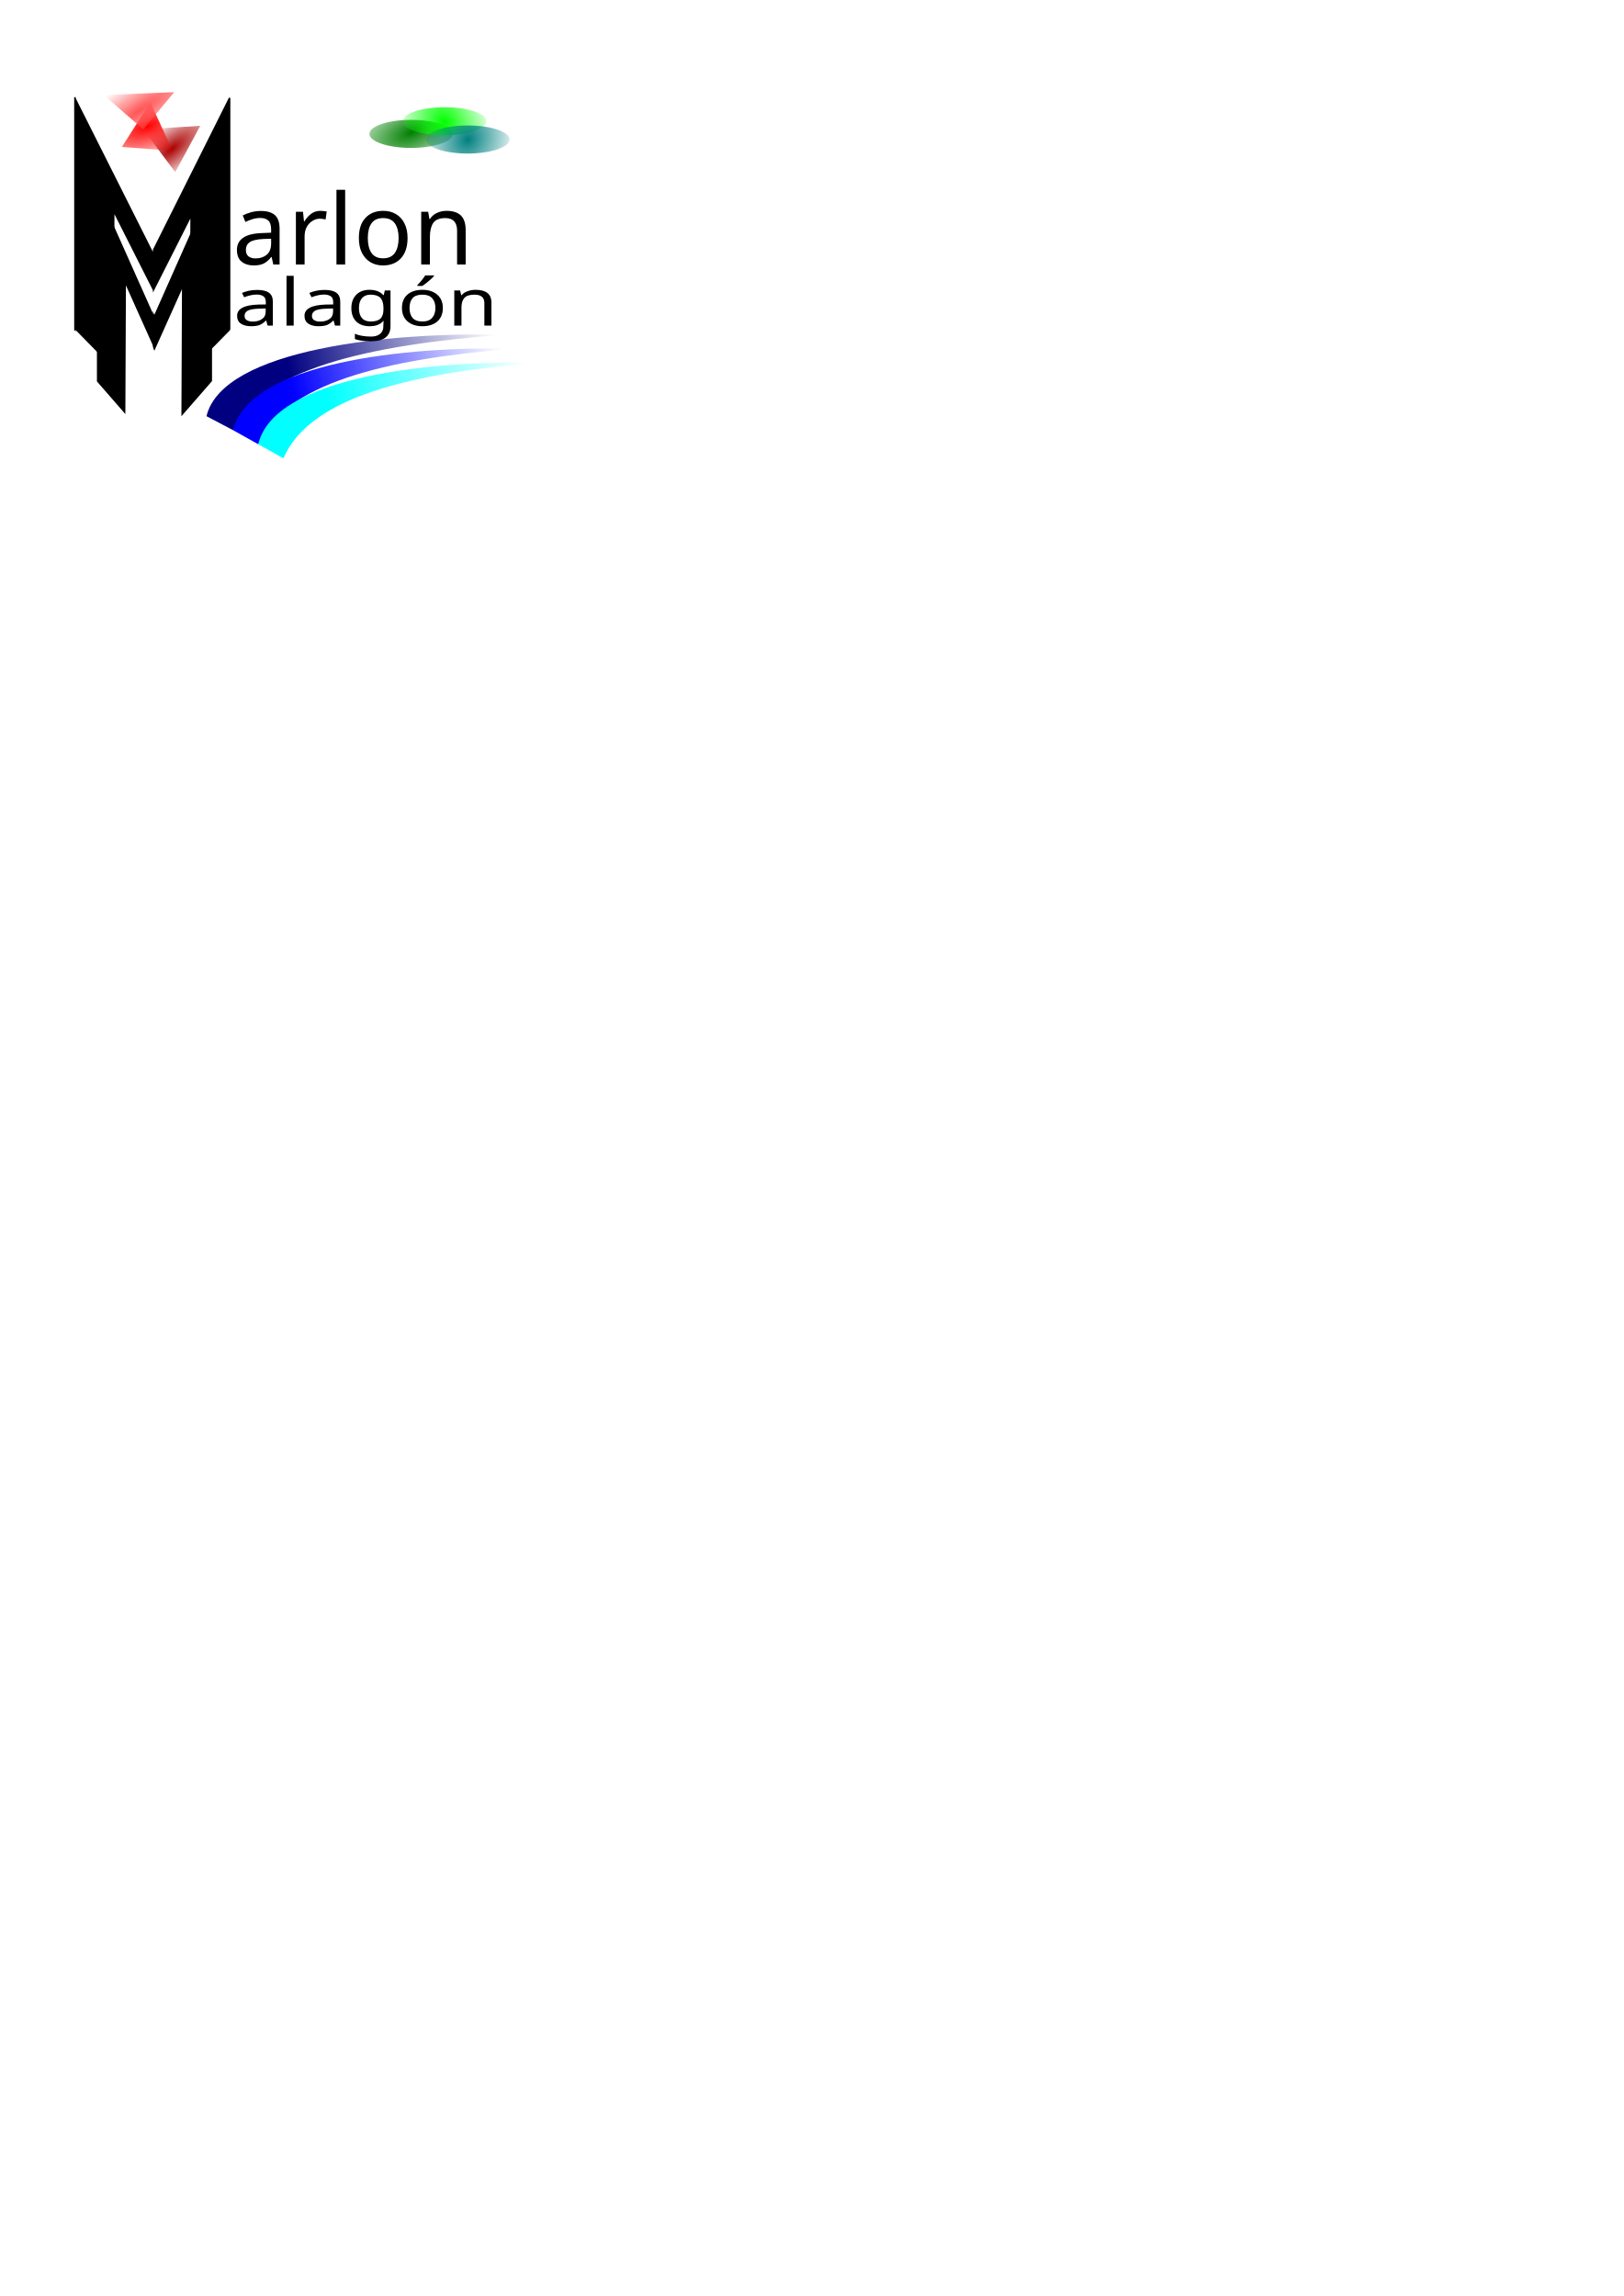
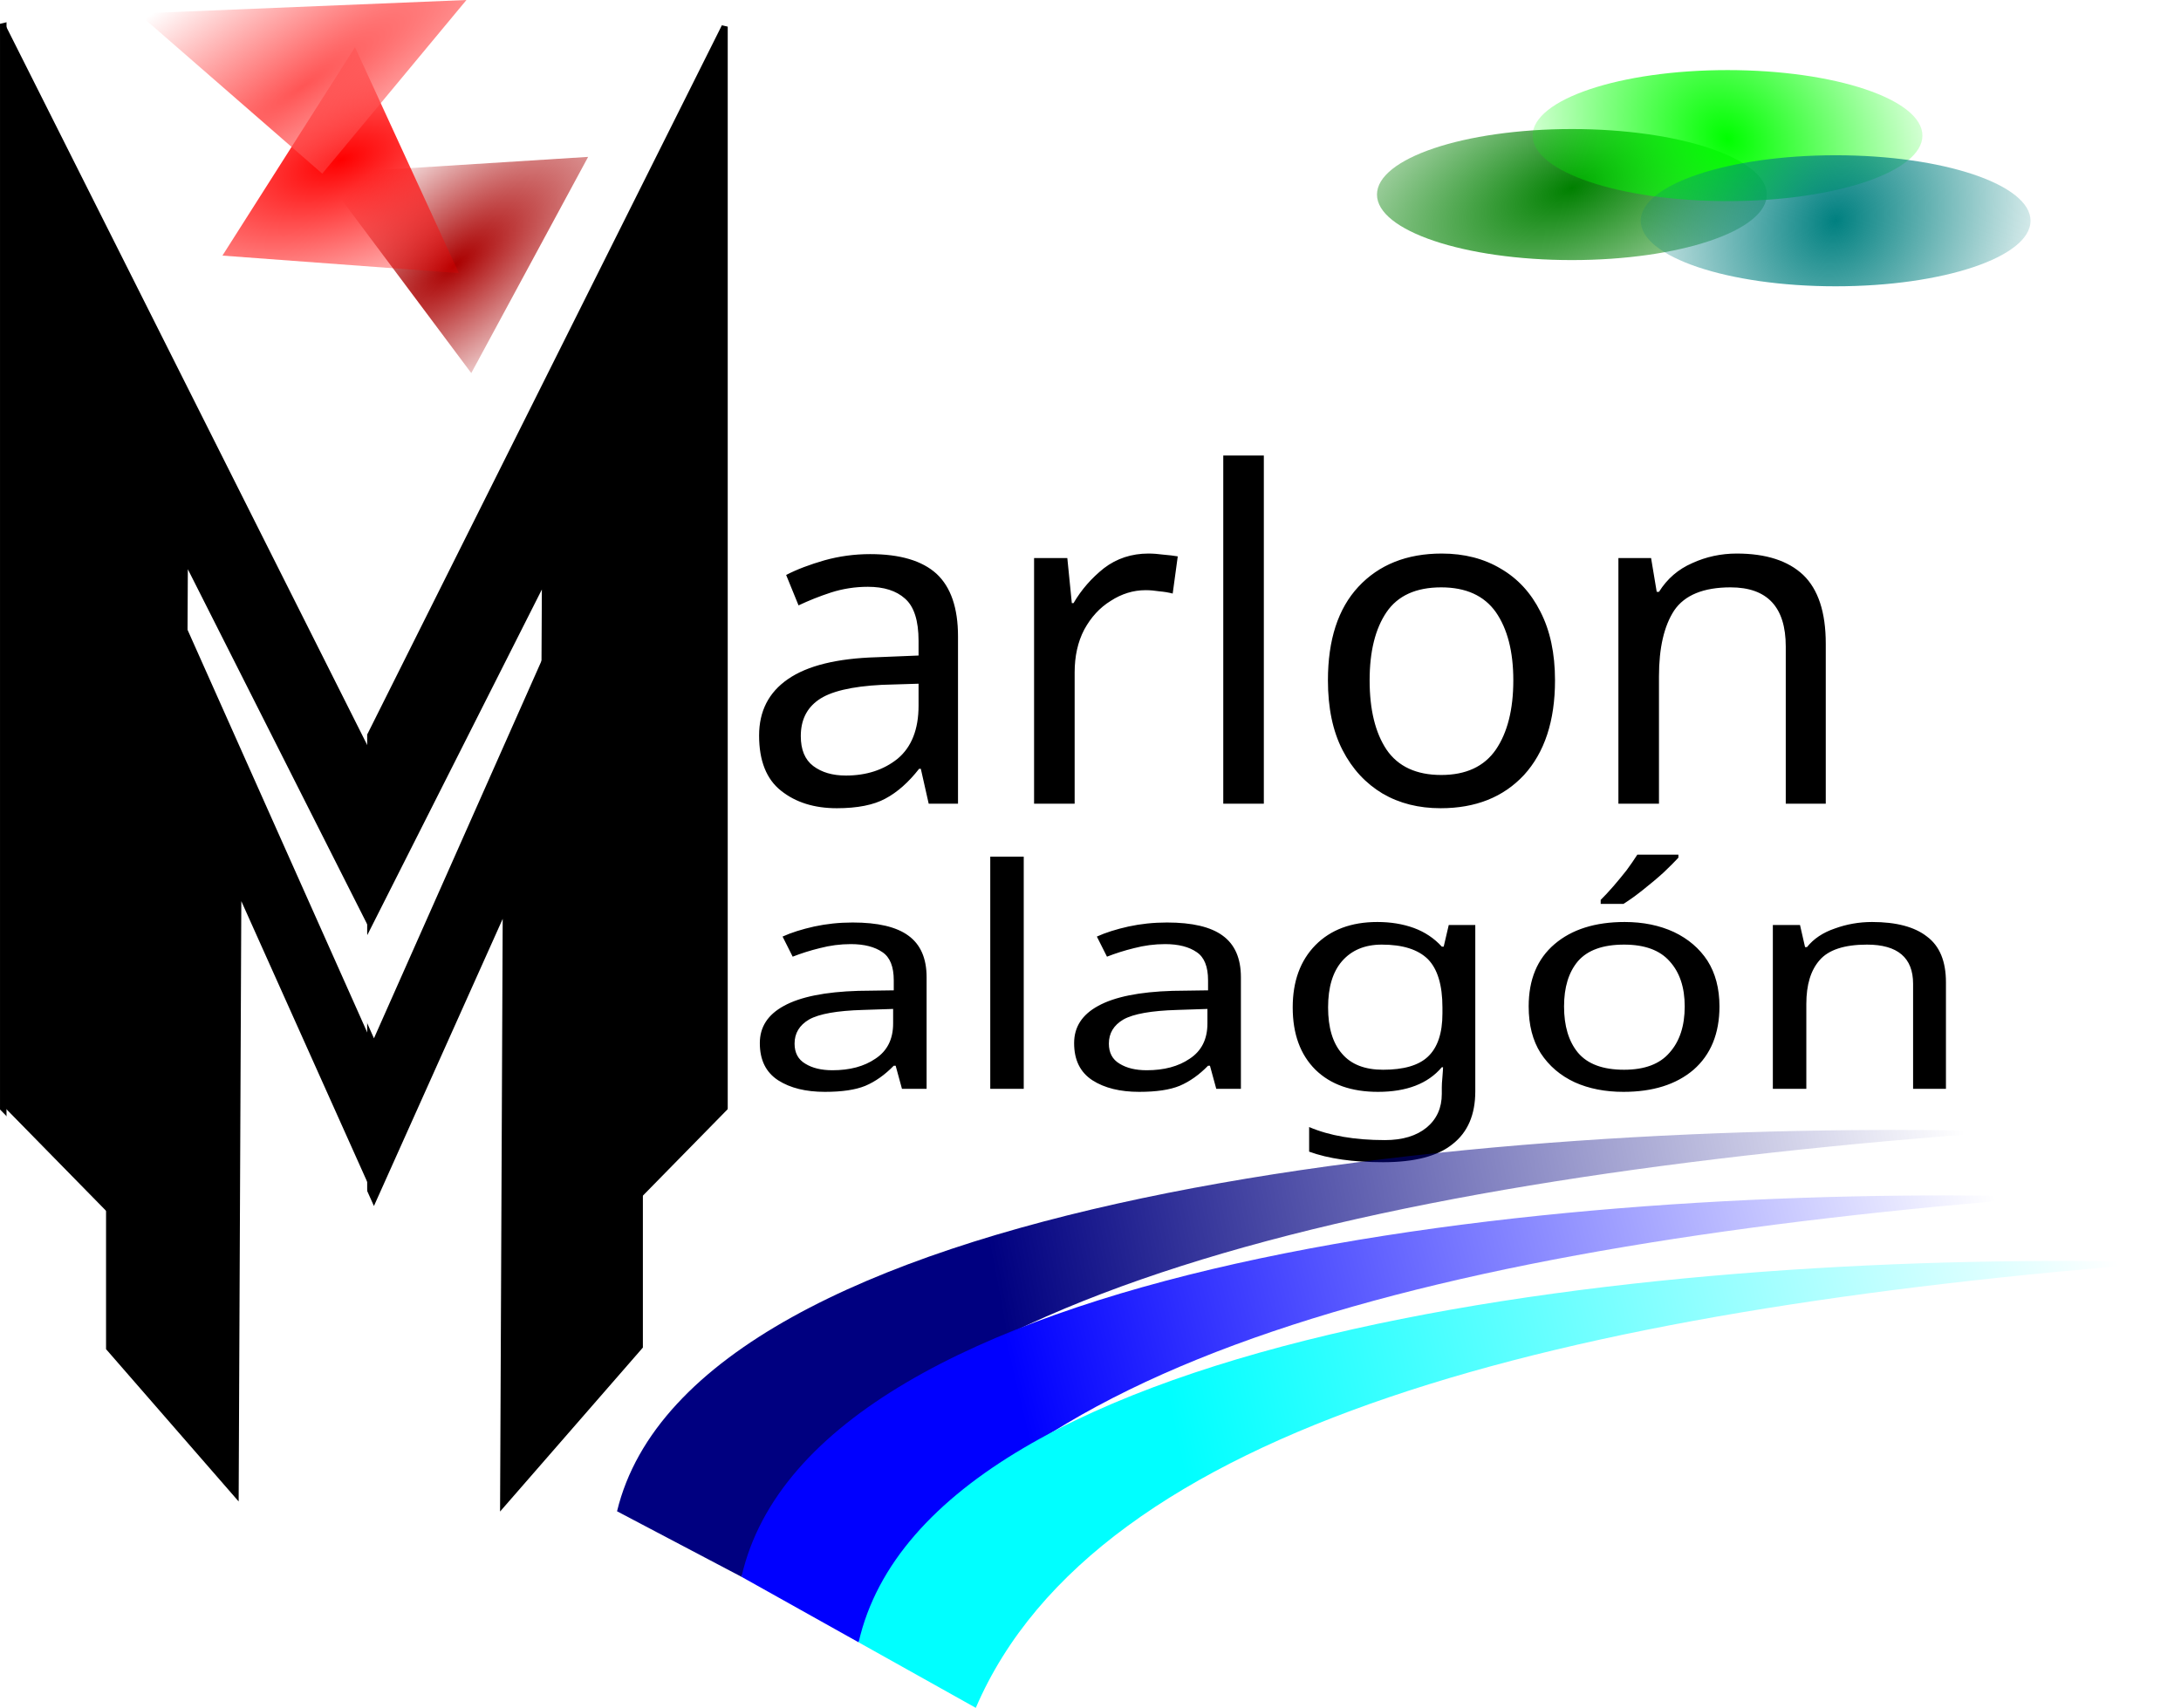
- <svg xmlns="http://www.w3.org/2000/svg" xmlns:xlink="http://www.w3.org/1999/xlink" width="210mm" height="297mm" viewBox="0 0 210 297" version="1.1" id="svg8">
+ <svg xmlns="http://www.w3.org/2000/svg" xmlns:xlink="http://www.w3.org/1999/xlink" width="60.478mm" height="47.362mm" viewBox="0 0 60.478 47.362" version="1.1" id="svg8">
  <defs id="defs2">
    <linearGradient id="linearGradient4825">
      <stop style="stop-color:#ff5555;stop-opacity:1;" offset="0" id="stop4821" />
      <stop style="stop-color:#ff5555;stop-opacity:0;" offset="1" id="stop4823" />
    </linearGradient>
    <linearGradient id="linearGradient4793">
      <stop style="stop-color:#ff0000;stop-opacity:1;" offset="0" id="stop4789" />
      <stop style="stop-color:#ff0000;stop-opacity:0;" offset="1" id="stop4791" />
    </linearGradient>
    <linearGradient id="linearGradient4761">
      <stop style="stop-color:#aa0000;stop-opacity:1;" offset="0" id="stop4757" />
      <stop style="stop-color:#aa0000;stop-opacity:0;" offset="1" id="stop4759" />
    </linearGradient>
    <linearGradient id="linearGradient4751">
      <stop style="stop-color:#008080;stop-opacity:1;" offset="0" id="stop4747" />
      <stop style="stop-color:#008080;stop-opacity:0;" offset="1" id="stop4749" />
    </linearGradient>
    <linearGradient id="linearGradient4717">
      <stop style="stop-color:#00ff00;stop-opacity:1;" offset="0" id="stop4713" />
      <stop style="stop-color:#00ff00;stop-opacity:0;" offset="1" id="stop4715" />
    </linearGradient>
    <linearGradient id="linearGradient4683">
      <stop style="stop-color:#008000;stop-opacity:1;" offset="0" id="stop4679" />
      <stop style="stop-color:#008000;stop-opacity:0;" offset="1" id="stop4681" />
    </linearGradient>
    <linearGradient id="linearGradient4668">
      <stop style="stop-color:#00ffff;stop-opacity:1;" offset="0" id="stop4664" />
      <stop style="stop-color:#00ffff;stop-opacity:0;" offset="1" id="stop4666" />
    </linearGradient>
    <linearGradient id="linearGradient4628">
      <stop style="stop-color:#0000ff;stop-opacity:1;" offset="0" id="stop4624" />
      <stop style="stop-color:#0000ff;stop-opacity:0;" offset="1" id="stop4626" />
    </linearGradient>
    <linearGradient id="linearGradient4596">
      <stop style="stop-color:#000080;stop-opacity:1;" offset="0" id="stop4592" />
      <stop style="stop-color:#000080;stop-opacity:0;" offset="1" id="stop4594" />
    </linearGradient>
    <pattern id="Strips1_1" patternTransform="translate(0,0) scale(10,10)" height="1" width="2" patternUnits="userSpaceOnUse">
      <rect id="rect5327" height="2" width="1" y="-0.5" x="0" style="fill:black;stroke:none" />
    </pattern>
    <linearGradient xlink:href="#linearGradient4596" id="linearGradient4598" x1="38.514" y1="54.451" x2="65.22" y2="49.455" gradientUnits="userSpaceOnUse" />
    <linearGradient xlink:href="#linearGradient4628" id="linearGradient4630" x1="38.605" y1="56.813" x2="63.675" y2="51.272" gradientUnits="userSpaceOnUse" gradientTransform="matrix(1.081301,0,0,1,-2.451809,0)" />
    <linearGradient xlink:href="#linearGradient4668" id="linearGradient4670" x1="43.67" y1="58.629" x2="69.649" y2="53.088" gradientUnits="userSpaceOnUse" />
-     <radialGradient xlink:href="#linearGradient4683" id="radialGradient4687" cx="60.632" cy="17.687" fx="60.632" fy="17.687" r="5.405" gradientTransform="matrix(0.3669722,0.9302319,-1.831933,0.7226891,63.3343,-52.04706)" gradientUnits="userSpaceOnUse" />
-     <radialGradient xlink:href="#linearGradient4717" id="radialGradient4721" cx="57.499" cy="15.954" fx="57.499" fy="15.954" r="5.405" gradientTransform="matrix(0.7882393,-0.7834203,0.9546787,0.9605513,-3.054977,45.49554)" gradientUnits="userSpaceOnUse" />
-     <radialGradient xlink:href="#linearGradient4751" id="radialGradient4753" cx="60.496" cy="18.045" fx="60.496" fy="18.045" r="5.405" gradientTransform="matrix(0.9123543,0.7087008,-0.8133875,1.047124,19.98018,-43.72406)" gradientUnits="userSpaceOnUse" />
+     <radialGradient xlink:href="#linearGradient4683" id="radialGradient4687" cx="60.632" cy="17.687" fx="60.632" fy="17.687" r="5.405" gradientTransform="matrix(0.3669722,0.9302319,-1.831933,0.7226891,55.62669,-63.09464)" gradientUnits="userSpaceOnUse" />
+     <radialGradient xlink:href="#linearGradient4717" id="radialGradient4721" cx="57.499" cy="15.954" fx="57.499" fy="15.954" r="5.405" gradientTransform="matrix(0.7882393,-0.7834203,0.9546787,0.9605513,-10.76259,34.44797)" gradientUnits="userSpaceOnUse" />
+     <radialGradient xlink:href="#linearGradient4751" id="radialGradient4753" cx="60.496" cy="18.045" fx="60.496" fy="18.045" r="5.405" gradientTransform="matrix(0.9123543,0.7087008,-0.8133875,1.047124,12.27257,-54.77164)" gradientUnits="userSpaceOnUse" />
    <radialGradient xlink:href="#linearGradient4761" id="radialGradient4763" cx="11.862" cy="13.867" fx="11.862" fy="13.867" r="3.58" gradientTransform="matrix(0.6885121,-0.7252249,1.750813,1.662183,-16.04194,1.600238)" gradientUnits="userSpaceOnUse" />
    <radialGradient xlink:href="#linearGradient4793" id="radialGradient4795" cx="26.433" cy="10.052" fx="26.433" fy="10.052" r="3.58" gradientTransform="matrix(-0.5194988,-1.348554,2.949516,-1.009681,10.51648,55.84759)" gradientUnits="userSpaceOnUse" />
    <radialGradient xlink:href="#linearGradient4825" id="radialGradient4827" cx="26.433" cy="10.052" fx="26.433" fy="10.052" r="3.58" gradientTransform="matrix(0.5048418,-1.254096,3.306234,3.857835,-20.14565,4.42267)" gradientUnits="userSpaceOnUse" />
  </defs>
-   <g id="layer1">
-     <g id="g3738" transform="translate(-0.2235155,-4.380944)" style="fill:#000000;fill-opacity:1;stroke:url(#Strips1_1);stroke-opacity:1">
-       <path id="path3719" d="m 9.952,16.964 v 30.054 l 4.976,5.075 0.1,-20.003 4.976,9.852 4.976,-9.852 -0.1,20.003 5.075,-5.175 V 17.064 l -9.952,19.903 z" style="fill:#000000;stroke:url(#Strips1_1);stroke-width:0.265px;stroke-linecap:butt;stroke-linejoin:miter;stroke-opacity:1;fill-opacity:1" />
-       <path id="path3719-9" d="m 12.76,28.705 v 25.014 l 3.677,4.224 0.074,-16.648 3.677,8.2 3.677,-8.2 -0.074,16.648 3.751,-4.307 V 28.788 L 20.189,45.354 Z" style="fill:#000000;stroke:url(#Strips1_1);stroke-width:0.208px;stroke-linecap:butt;stroke-linejoin:miter;stroke-opacity:1;fill-opacity:1" />
-     </g>
+   <g id="layer1" transform="translate(-0.8604236,-87.71453)">
    <path style="stroke-width:0.376" d="" id="path3742" transform="scale(0.2645833)" />
-     <text xml:space="preserve" style="font-style:normal;font-weight:normal;font-size:19.756px;line-height:3.969px;font-family:Haettenschweiler;letter-spacing:0px;word-spacing:0px;fill:#000000;fill-opacity:1;stroke:none;stroke-width:0.265;-inkscape-font-specification:Haettenschweiler;font-stretch:normal;font-variant:normal;" x="31.057" y="42.423" id="text3756">
-       <tspan id="tspan3754" x="31.057" y="50.083" style="stroke-width:0.265;-inkscape-font-specification:Haettenschweiler;font-family:Haettenschweiler;font-weight:normal;font-style:normal;font-stretch:normal;font-variant:normal;font-size:19.756px;" />
+     <text xml:space="preserve" style="font-style:normal;font-variant:normal;font-weight:normal;font-stretch:normal;font-size:19.756px;line-height:3.969px;font-family:Haettenschweiler;-inkscape-font-specification:Haettenschweiler;letter-spacing:0px;word-spacing:0px;fill:#000000;fill-opacity:1;stroke:none;stroke-width:0.265" x="31.057" y="42.423" id="text3756">
+       <tspan id="tspan3754" x="31.057" y="51.392" style="font-style:normal;font-variant:normal;font-weight:normal;font-stretch:normal;font-size:19.756px;font-family:Haettenschweiler;-inkscape-font-specification:Haettenschweiler;stroke-width:0.265" />
    </text>
    <path style="fill:#000000;stroke-width:0.409" d="" id="path3800" transform="scale(0.2645833)" />
-     <text xml:space="preserve" style="font-style:normal;font-variant:normal;font-weight:normal;font-stretch:normal;font-size:14.111px;line-height:3.969px;font-family:'Showcard Gothic';-inkscape-font-specification:'Showcard Gothic';letter-spacing:0px;word-spacing:0px;fill:#000000;fill-opacity:1;stroke:none;stroke-width:0.265;" x="31.883" y="38.756" id="text6059">
-       <tspan id="tspan6057" x="31.883" y="46.615" style="stroke-width:0.265;font-size:14.111px;" />
+     <text xml:space="preserve" style="font-style:normal;font-variant:normal;font-weight:normal;font-stretch:normal;font-size:14.111px;line-height:3.969px;font-family:'Showcard Gothic';-inkscape-font-specification:'Showcard Gothic';letter-spacing:0px;word-spacing:0px;fill:#000000;fill-opacity:1;stroke:none;stroke-width:0.265" x="31.883" y="38.756" id="text6059">
+       <tspan id="tspan6057" x="31.883" y="44.936" style="font-size:14.111px;stroke-width:0.265" />
    </text>
-     <text xml:space="preserve" style="font-style:normal;font-variant:normal;font-weight:normal;font-stretch:normal;font-size:19.756px;line-height:3.969px;font-family:'Showcard Gothic';-inkscape-font-specification:'Showcard Gothic';letter-spacing:0px;word-spacing:0px;fill:#000000;fill-opacity:1;stroke:none;stroke-width:0.265" x="30.066" y="34.214" id="text6063">
-       <tspan id="tspan6061" x="30.066" y="34.214" style="font-size:12.7px;stroke-width:0.265">arlon</tspan>
-     </text>
-     <text xml:space="preserve" style="font-style:normal;font-variant:normal;font-weight:normal;font-stretch:normal;font-size:9.493px;line-height:4.45px;font-family:'Showcard Gothic';-inkscape-font-specification:'Showcard Gothic';letter-spacing:0px;word-spacing:0px;fill:#000000;fill-opacity:1;stroke:none;stroke-width:0.297" x="26.913" y="47.22" id="text6067" transform="scale(1.121168,0.8919273)">
-       <tspan id="tspan6065" x="26.913" y="47.22" style="stroke-width:0.297">alagón</tspan>
-     </text>
-     <g id="g4675">
-       <path id="path3773" d="M 30.157,55.651 26.706,53.834 C 28.815,45.099 50.59,42.928 65.22,43.298 47.416,44.617 33.729,47.819 30.157,55.651 Z" style="fill:url(#linearGradient4598);stroke:none;stroke-width:0.265px;stroke-linecap:butt;stroke-linejoin:miter;stroke-opacity:1;fill-opacity:1" />
-       <path id="path3773-9" d="M 33.405,57.468 30.157,55.651 C 32.142,46.915 52.633,44.744 66.4,45.114 49.647,46.433 36.767,49.636 33.405,57.468 Z" style="fill:url(#linearGradient4630);fill-opacity:1;stroke:none;stroke-width:0.257px;stroke-linecap:butt;stroke-linejoin:miter;stroke-opacity:1" />
-       <path id="path3773-9-0" d="M 36.654,59.285 33.405,57.468 C 35.39,48.732 55.882,46.561 69.649,46.931 52.895,48.25 40.015,51.453 36.654,59.285 Z" style="fill:url(#linearGradient4670);fill-opacity:1;stroke:none;stroke-width:0.257px;stroke-linecap:butt;stroke-linejoin:miter;stroke-opacity:1" />
+     <g id="g902" transform="translate(-1.027682,86.8391)">
+       <g style="fill:#000000;fill-opacity:1;stroke:url(#Strips1_1);stroke-opacity:1" transform="translate(-7.931128,-15.42852)" id="g3738">
+         <path style="fill:#000000;fill-opacity:1;stroke:url(#Strips1_1);stroke-width:0.265px;stroke-linecap:butt;stroke-linejoin:miter;stroke-opacity:1" d="m 9.952,16.964 v 30.054 l 4.976,5.075 0.1,-20.003 4.976,9.852 4.976,-9.852 -0.1,20.003 5.075,-5.175 V 17.064 l -9.952,19.903 z" id="path3719" />
+         <path style="fill:#000000;fill-opacity:1;stroke:url(#Strips1_1);stroke-width:0.208px;stroke-linecap:butt;stroke-linejoin:miter;stroke-opacity:1" d="m 12.76,28.705 v 25.014 l 3.677,4.224 0.074,-16.648 3.677,8.2 3.677,-8.2 -0.074,16.648 3.751,-4.307 V 28.788 L 20.189,45.354 Z" id="path3719-9" />
+       </g>
+       <text id="text6063" y="23.167" x="22.359" style="font-style:normal;font-variant:normal;font-weight:normal;font-stretch:normal;font-size:19.756px;line-height:3.969px;font-family:'Showcard Gothic';-inkscape-font-specification:'Showcard Gothic';letter-spacing:0px;word-spacing:0px;fill:#000000;fill-opacity:1;stroke:none;stroke-width:0.265" xml:space="preserve">
+         <tspan style="font-size:12.7px;stroke-width:0.265" y="23.167" x="22.359" id="tspan6061">arlon</tspan>
+       </text>
+       <text transform="scale(1.121168,0.8919273)" id="text6067" y="34.834" x="20.039" style="font-style:normal;font-variant:normal;font-weight:normal;font-stretch:normal;font-size:9.493px;line-height:4.45px;font-family:'Showcard Gothic';-inkscape-font-specification:'Showcard Gothic';letter-spacing:0px;word-spacing:0px;fill:#000000;fill-opacity:1;stroke:none;stroke-width:0.297" xml:space="preserve">
+         <tspan style="stroke-width:0.297" y="34.834" x="20.039" id="tspan6065">alagón</tspan>
+       </text>
+       <g transform="translate(-7.707612,-11.04758)" id="g4675">
+         <path style="fill:url(#linearGradient4598);fill-opacity:1;stroke:none;stroke-width:0.265px;stroke-linecap:butt;stroke-linejoin:miter;stroke-opacity:1" d="M 30.157,55.651 26.706,53.834 C 28.815,45.099 50.59,42.928 65.22,43.298 47.416,44.617 33.729,47.819 30.157,55.651 Z" id="path3773" />
+         <path style="fill:url(#linearGradient4630);fill-opacity:1;stroke:none;stroke-width:0.257px;stroke-linecap:butt;stroke-linejoin:miter;stroke-opacity:1" d="M 33.405,57.468 30.157,55.651 C 32.142,46.915 52.633,44.744 66.4,45.114 49.647,46.433 36.767,49.636 33.405,57.468 Z" id="path3773-9" />
+         <path style="fill:url(#linearGradient4670);fill-opacity:1;stroke:none;stroke-width:0.257px;stroke-linecap:butt;stroke-linejoin:miter;stroke-opacity:1" d="M 36.654,59.285 33.405,57.468 C 35.39,48.732 55.882,46.561 69.649,46.931 52.895,48.25 40.015,51.453 36.654,59.285 Z" id="path3773-9-0" />
+       </g>
+       <ellipse ry="1.817" rx="5.405" cy="6.271" cx="45.476" id="path4677" style="fill:url(#radialGradient4687);fill-opacity:1;stroke:none;stroke-width:0.265;stroke-opacity:1" />
+       <ellipse ry="1.817" rx="5.405" cy="4.636" cx="49.791" id="path4677-3" style="fill:url(#radialGradient4721);fill-opacity:1;stroke:none;stroke-width:0.265;stroke-opacity:1" />
+       <ellipse ry="1.817" rx="5.405" cy="6.998" cx="52.789" id="path4677-9" style="fill:url(#radialGradient4753);fill-opacity:1;stroke:none;stroke-width:0.265;stroke-opacity:1" />
+       <path transform="matrix(-1.029929,0,0,0.9295914,31.40455,-6.69308)" d="m 19.984,13.322 -2.007,2.975 -2.007,2.975 -1.573,-3.225 -1.573,-3.225 3.58,0.25 z" id="path4755" style="fill:url(#radialGradient4763);fill-opacity:1;stroke:none;stroke-width:0.265;stroke-opacity:1" />
+       <path transform="matrix(-0.915745,0,0,-0.9714399,35.54028,15.08168)" d="m 30.013,7.327 -2.007,2.975 -2.007,2.975 -1.573,-3.225 -1.573,-3.225 3.58,0.25 z" id="path4755-2" style="fill:url(#radialGradient4795);fill-opacity:1;stroke:none;stroke-width:0.265;stroke-opacity:1" />
+       <path transform="matrix(-1.270982,0,0,0.7465291,43.86803,-4.22089)" d="m 30.013,7.327 -2.007,2.975 -2.007,2.975 -1.573,-3.225 -1.573,-3.225 3.58,0.25 z" id="path4755-2-3" style="fill:url(#radialGradient4827);fill-opacity:1;stroke:none;stroke-width:0.265;stroke-opacity:1" />
    </g>
-     <ellipse style="fill:url(#radialGradient4687);fill-opacity:1;stroke:none;stroke-width:0.265;stroke-opacity:1" id="path4677" cx="53.184" cy="17.319" rx="5.405" ry="1.817" />
-     <ellipse style="fill:url(#radialGradient4721);fill-opacity:1;stroke:none;stroke-width:0.265;stroke-opacity:1" id="path4677-3" cx="57.499" cy="15.684" rx="5.405" ry="1.817" />
-     <ellipse style="fill:url(#radialGradient4753);fill-opacity:1;stroke:none;stroke-width:0.265;stroke-opacity:1" id="path4677-9" cx="60.496" cy="18.045" rx="5.405" ry="1.817" />
-     <path style="fill:url(#radialGradient4763);fill-opacity:1;stroke:none;stroke-width:0.265;stroke-opacity:1" id="path4755" d="m 19.984,13.322 -2.007,2.975 -2.007,2.975 -1.573,-3.225 -1.573,-3.225 3.58,0.25 z" transform="matrix(-1.029929,0,0,0.9295914,39.11216,4.354498)" />
-     <path style="fill:url(#radialGradient4795);fill-opacity:1;stroke:none;stroke-width:0.265;stroke-opacity:1" id="path4755-2" d="m 30.013,7.327 -2.007,2.975 -2.007,2.975 -1.573,-3.225 -1.573,-3.225 3.58,0.25 z" transform="matrix(-0.915745,0,0,-0.9714399,43.24789,26.12925)" />
-     <path style="fill:url(#radialGradient4827);fill-opacity:1;stroke:none;stroke-width:0.265;stroke-opacity:1" id="path4755-2-3" d="m 30.013,7.327 -2.007,2.975 -2.007,2.975 -1.573,-3.225 -1.573,-3.225 3.58,0.25 z" transform="matrix(-1.270982,0,0,0.7465291,51.57564,6.826688)" />
  </g>
</svg>
